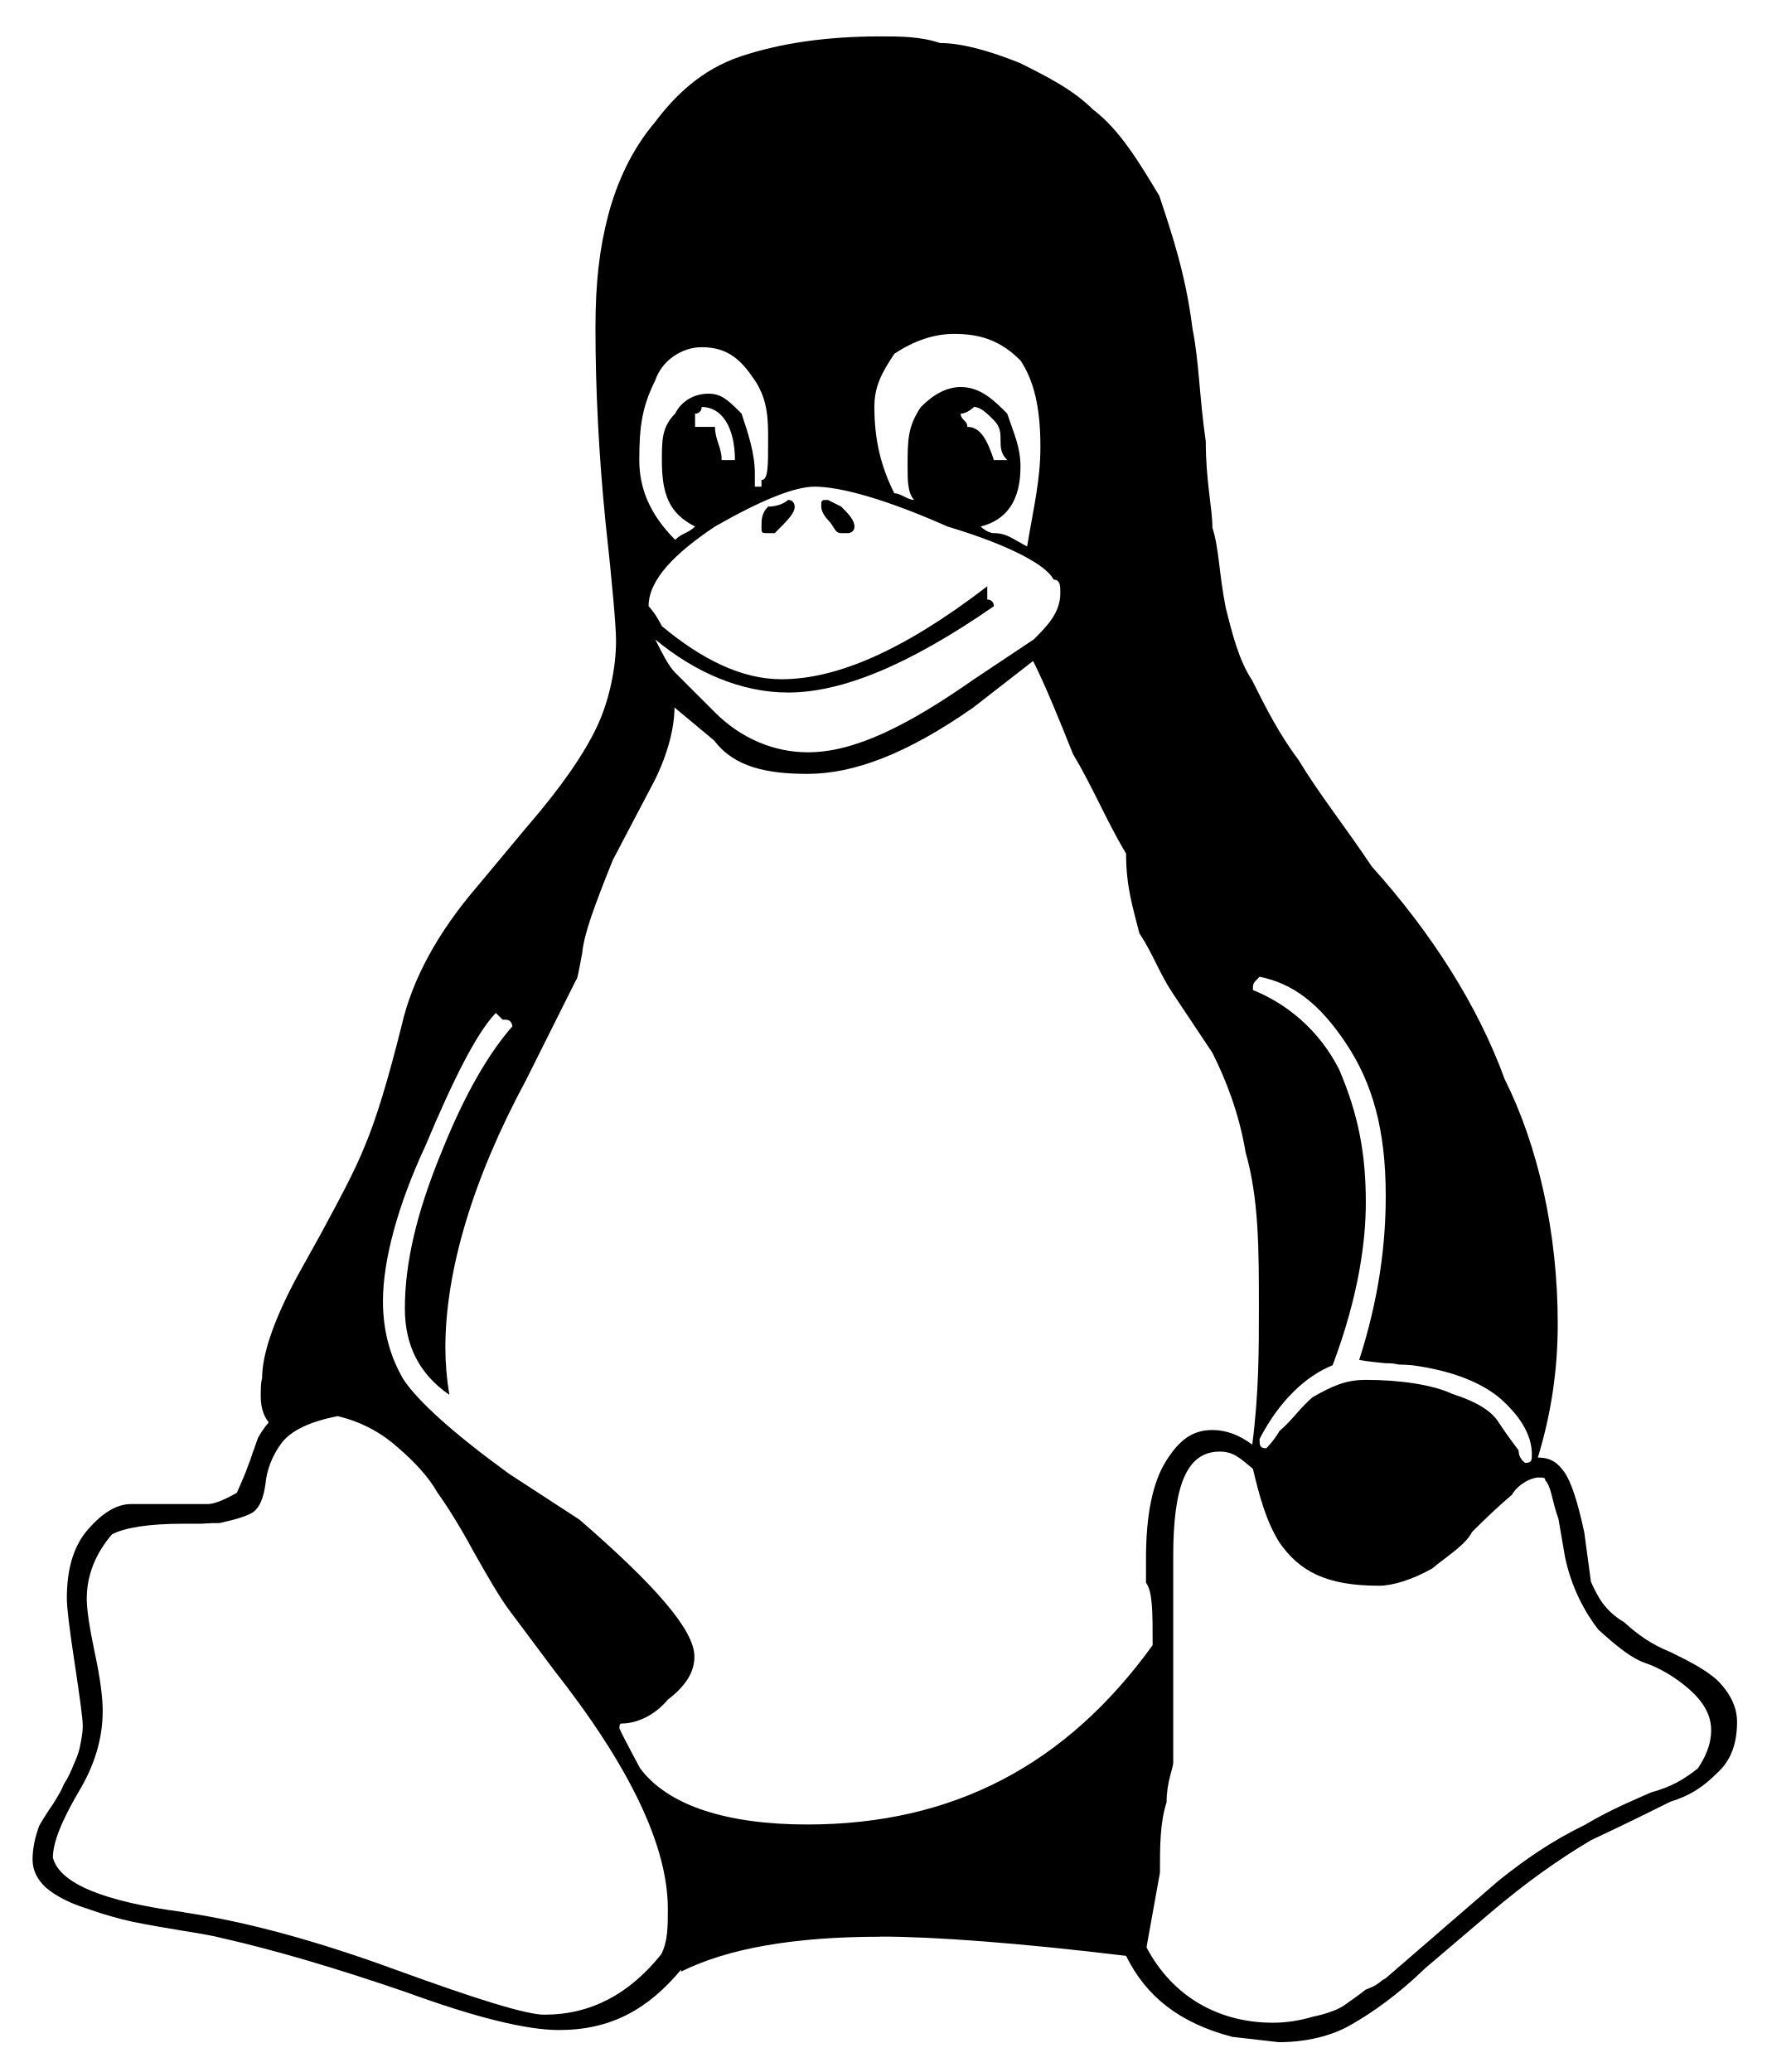
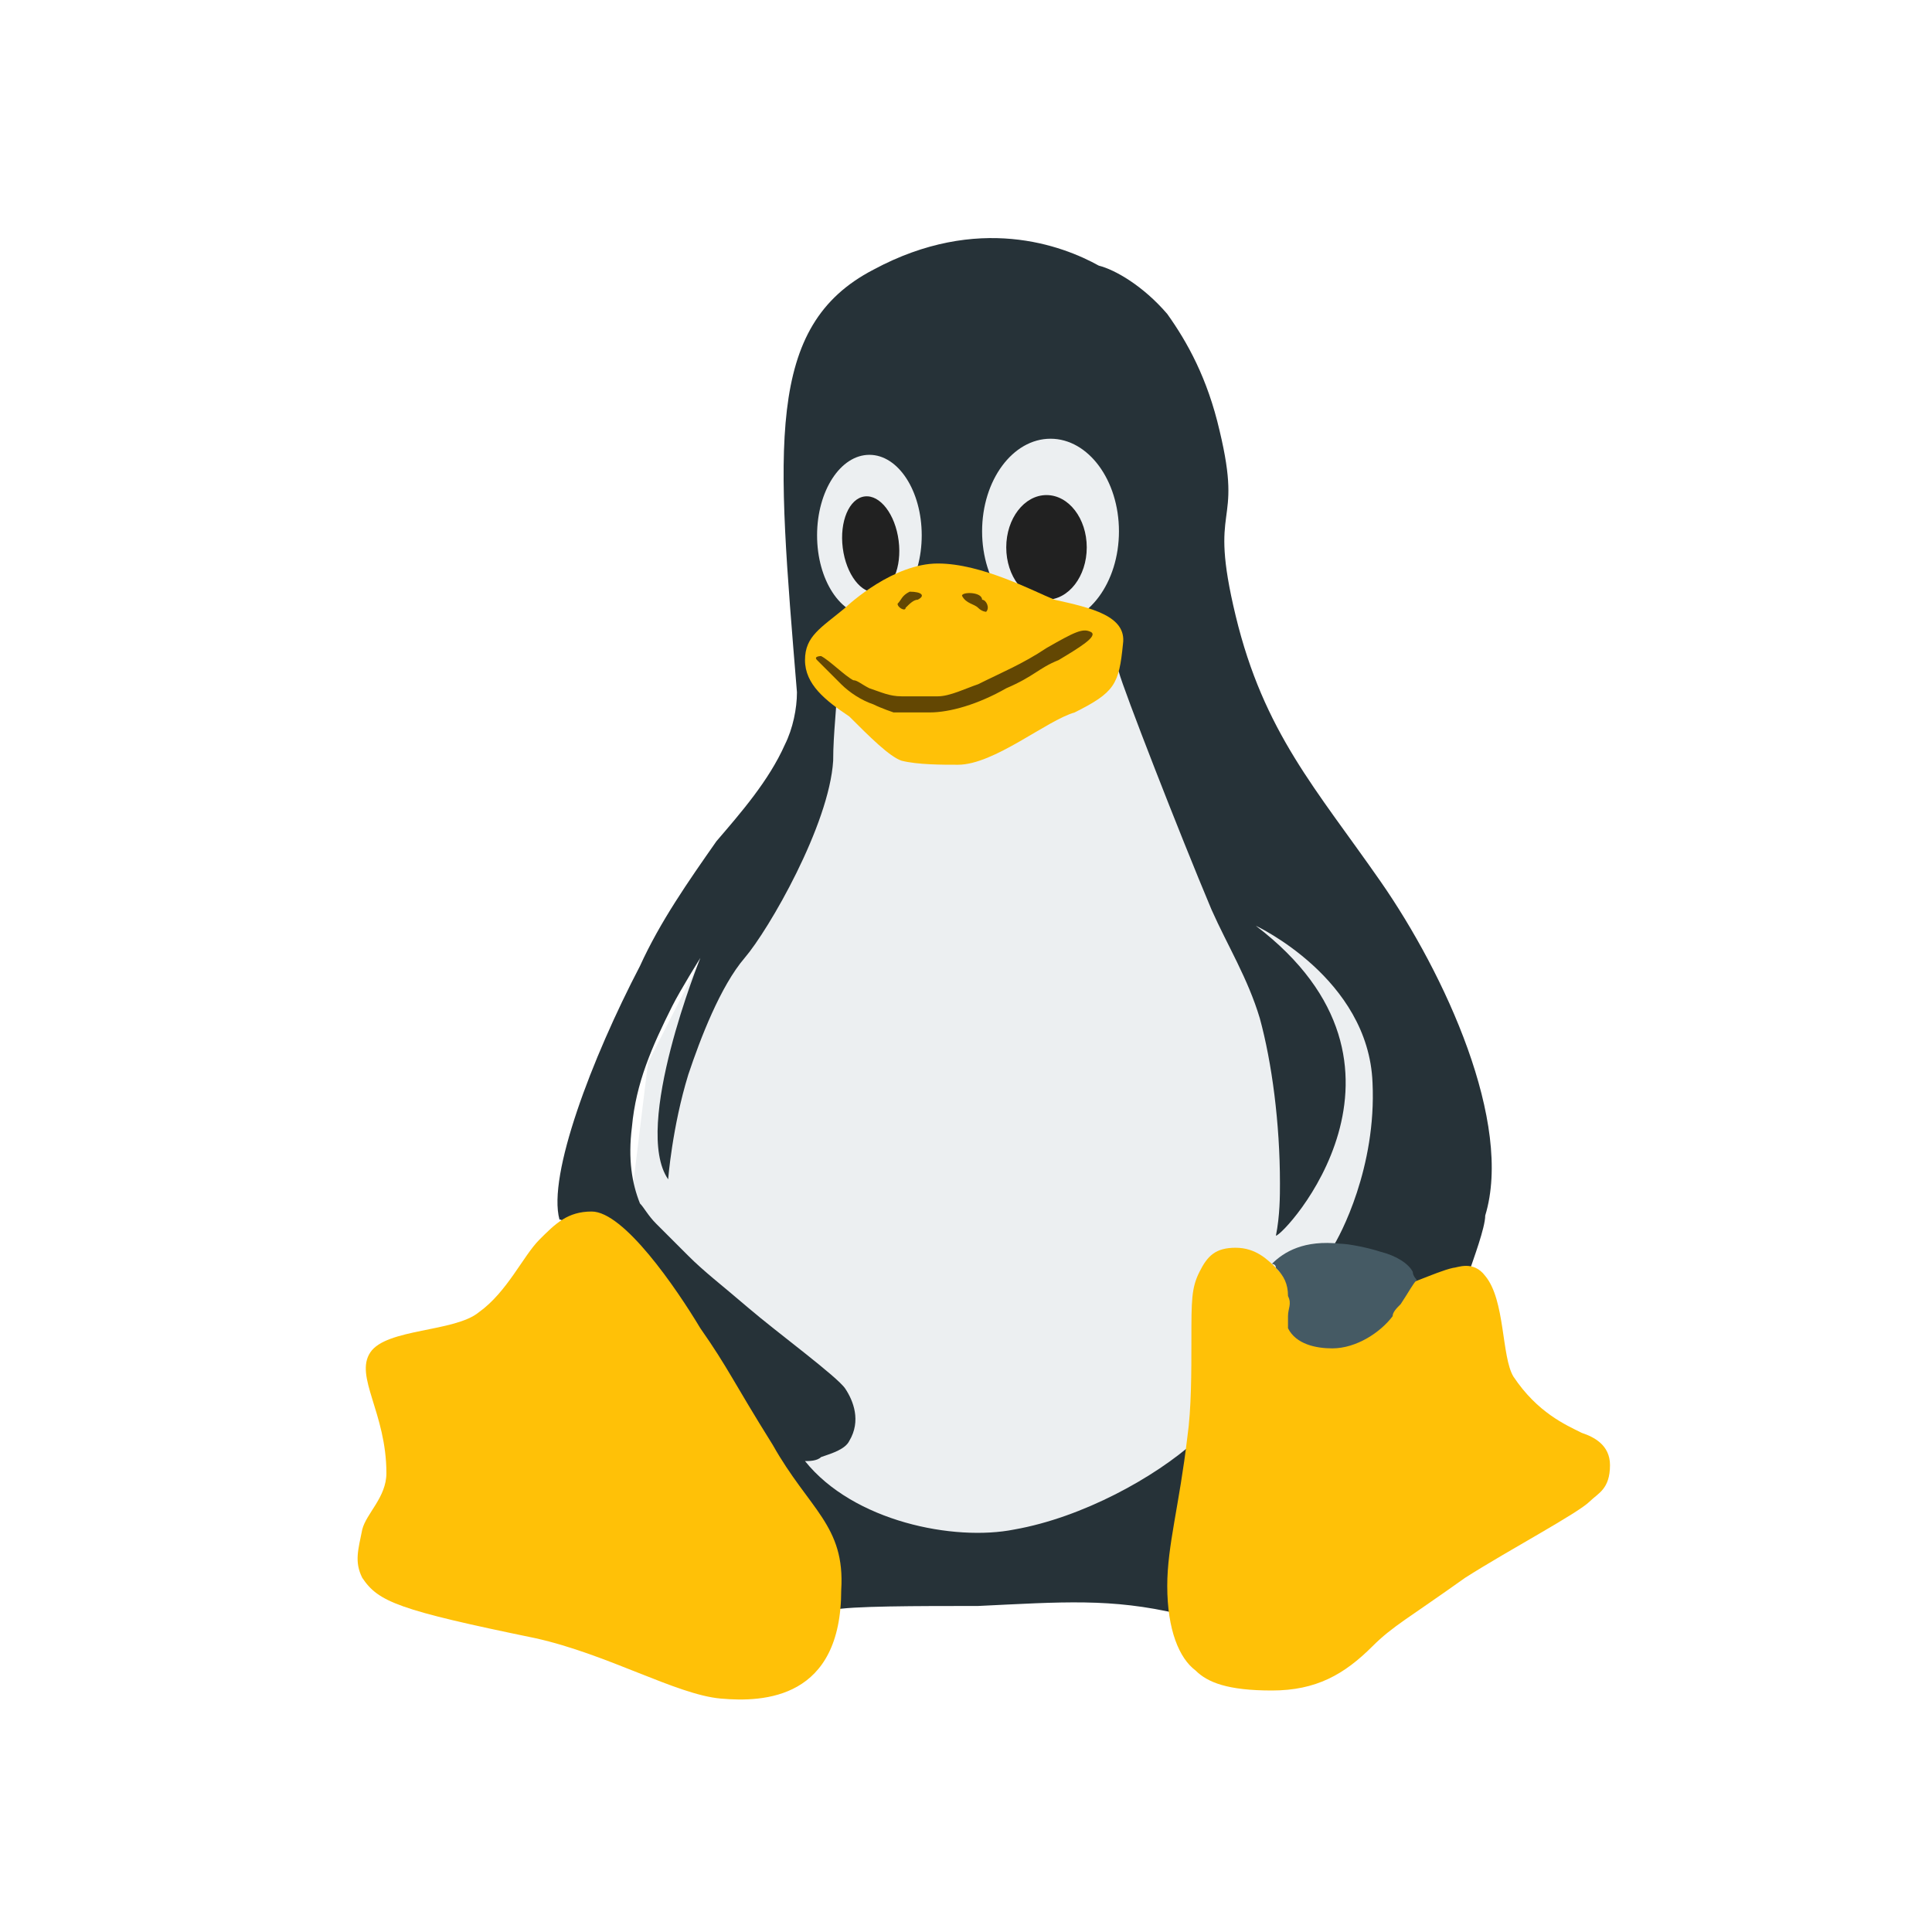
- <svg xmlns="http://www.w3.org/2000/svg" version="1.0" viewBox="0 0 266 312">
-   <path d="M128.664 79.28c0 1-1 1-1 1h-1c-1 0-1-1-2-2 0 0-1-1-1-2s0-1 1-1l2 1c1 1 2 2 2 3m-18-10c0-5-2-8-5-8 0 0 0 1-1 1v2h3c0 2 1 3 1 5h2m35-5c2 0 3 2 4 5h2c-1-1-1-2-1-3s0-2-1-3-2-2-3-2c0 0-1 1-2 1 0 1 1 1 1 2m-30 16c-1 0-1 0-1-1s0-2 1-3c2 0 3-1 3-1 1 0 1 1 1 1 0 1-1 2-3 4h-1m-11-1c-4-2-5-5-5-10 0-3 0-5 2-7 1-2 3-3 5-3s3 1 5 3c1 3 2 6 2 9v2h1v-1c1 0 1-2 1-6 0-3 0-6-2-9s-4-5-8-5c-3 0-6 2-7 5-2 4-2.4 7-2.4 12 0 4 1.4 8 5.4 12 1-1 2-1 3-2m125 141c1 0 1-.4 1-1.3 0-2.2-1-4.8-4-7.7-3-3-8-4.9-14-5.7-1-.1-2-.1-2-.1-1-.2-1-.2-2-.2-1-.1-3-.3-4-.5 3-9.3 4-17.5 4-24.7 0-10-2-17-6-23s-8-9-13-10c-1 1-1 1-1 2 5 2 10 6 13 12 3 7 4 13 4 20 0 5.6-1 13.9-5 24.5-4 1.6-8 5.3-11 11.1 0 .9 0 1.4 1 1.4 0 0 1-.9 2-2.6 2-1.7 3-3.4 5-5.1 3-1.7 5-2.6 8-2.6 5 0 10 .7 13 2.1 4 1.3 6 2.7 7 4.3 1 1.5 2 2.9 3 4.2 0 1.3 1 1.9 1 1.9m-92-145c-1-1-1-3-1-5 0-4 0-6 2-9 2-2 4-3 6-3 3 0 5 2 7 4 1 3 2 5 2 8 0 5-2 8-6 9 0 0 1 1 2 1 2 0 3 1 5 2 1-6 2-10 2-15 0-6-1-10-3-13-3-3-6-4-10-4-3 0-6 1-9 3-2 3-3 5-3 8 0 5 1 9 3 13 1 0 2 1 3 1m12 16c-13 9-23 13-31 13-7 0-14-3-20-8 1 2 2 4 3 5l6 6c4 4 9 6 14 6 7 0 15-4 25-11l9-6c2-2 4-4 4-7 0-1 0-2-1-2-1-2-6-5-16-8-9-4-16-6-20-6-3 0-8 2-15 6-6 4-10 8-10 12 0 0 1 1 2 3 6 5 12 8 18 8 8 0 18-4 31-14v2c1 0 1 1 1 1m23 202c4 7.52 11 11.3 19 11.3 2 0 4-.3 6-.9 2-.4 4-1.1 5-1.9 1-.7 2-1.4 3-2.2 2-.7 2-1.2 3-1.7l17-14.7c4-3.19 8-5.98 13-8.4 4-2.4 8-4 10-4.9 3-.8 5-2 7-3.6 1-1.5 2-3.4 2-5.8 0-2.9-2-5.1-4-6.7s-4-2.7-6-3.4-4-2.3-7-5c-2-2.6-4-6.2-5-10.9l-1-5.8c-1-2.7-1-4.7-2-5.8 0-.3 0-.4-1-.4s-3 .9-4 2.6c-2 1.7-4 3.6-6 5.6-1 2-4 3.8-6 5.5-3 1.7-6 2.6-8 2.6-8 0-12-2.2-15-6.5-2-3.2-3-6.9-4-11.1-2-1.7-3-2.6-5-2.6-5 0-7 5.2-7 15.7V265.38c0 .9-1 2.9-1 6-1 3.1-1 6.62-1 10.6l-2 11.1v.17m-145-5.29c9.3 1.36 20 4.27 32.1 8.71 12.1 4.4 19.5 6.7 22.2 6.7 7 0 12.8-3.1 17.6-9.09 1-1.94 1-4.22 1-6.84 0-9.45-5.7-21.4-17.1-35.9l-6.8-9.1c-1.4-1.9-3.1-4.8-5.3-8.7-2.1-3.9-4-6.9-5.5-9-1.3-2.3-3.4-4.6-6.1-6.9-2.6-2.3-5.6-3.8-8.9-4.6-4.2.8-7.1 2.2-8.5 4.1s-2.2 4-2.4 6.2c-.3 2.1-.9 3.5-1.9 4.2-1 .6-2.7 1.1-5 1.6-.5 0-1.4 0-2.7.1h-2.7c-5.3 0-8.9.6-10.8 1.6-2.5 2.9-3.8 6.2-3.8 9.7 0 1.6.4 4.3 1.2 8.1.8 3.7 1.2 6.7 1.2 8.8 0 4.1-1.2 8.2-3.7 12.3-2.5 4.3-3.8 7.5-3.8 9.78 1 3.88 7.6 6.61 19.7 8.21m33.3-90.9c0-6.9 1.8-14.5 5.5-23.5 3.6-9 7.2-15 10.7-19-.2-1-.7-1-1.5-1l-1-1c-2.9 3-6.4 10-10.6 20-4.2 9-6.4 17.3-6.4 23.4 0 4.5 1.1 8.4 3.1 11.8 2.2 3.3 7.5 8.1 15.9 14.2l10.6 6.9c11.3 9.8 17.3 16.6 17.3 20.6 0 2.1-1 4.2-4 6.5-2 2.4-4.7 3.6-7 3.6-.2 0-.3.2-.3.7 0 .1 1 2.1 3.1 6 4.2 5.7 13.2 8.5 25.2 8.5 22 0 39-9 52-27 0-5 0-8.1-1-9.4v-3.7c0-6.5 1-11.4 3-14.6s4-4.7 7-4.7c2 0 4 .7 6 2.2 1-7.7 1-14.4 1-20.4 0-9.1 0-16.6-2-23.6-1-6-3-11-5-15l-6-9c-2-3-3-6-5-9-1-4-2-7-2-12-3-5-5-10-8-15-2-5-4-10-6-14l-9 7c-10 7-18 10-25 10-6 0-11-1-14-5l-6-5c0 3-1 7-3 11l-6.3 12c-2.8 7-4.3 11-4.6 14-.4 2-.7 4-.9 4l-7.5 15c-8.1 15-12.2 28.9-12.2 40.4 0 2.3.2 4.7.6 7.1-4.5-3.1-6.7-7.4-6.7-13m71.6 94.6c-13 0-23 1.76-30 5.25v-.3c-5 6-10.6 9.1-18.4 9.1-4.9 0-12.6-1.9-23-5.7-10.5-3.6-19.8-6.36-27.9-8.18-.8-.23-2.6-.57-5.5-1.03-2.8-.45-5.4-.91-7.7-1.37-2.1-.45-4.5-1.13-7.1-2.05-2.5-.79-4.5-1.82-6-3.07-1.38-1.26-2.06-2.68-2.06-4.27 0-1.6.34-3.31 1.02-5.13.64-1.1 1.34-2.2 2.04-3.2.7-1.1 1.3-2.1 1.7-3.1.6-.9 1-1.8 1.4-2.8.4-.9.8-1.8 1-2.9.2-1 .4-2 .4-3s-.4-4-1.2-9.3c-.8-5.2-1.2-8.5-1.2-9.9 0-4.4 1-7.9 3.2-10.4s4.3-3.8 6.5-3.8h11.5c.9 0 2.3-.5 4.4-1.7.7-1.6 1.3-2.9 1.7-4.1.5-1.2.7-2.1.9-2.5.2-.6.4-1.2.6-1.7.4-.7.9-1.5 1.6-2.3-.8-1-1.2-2.3-1.2-3.9 0-1.1 0-2.1.2-2.7 0-3.6 1.7-8.7 5.3-15.4l3.5-6.3c2.9-5.4 5.1-9.4 6.7-13.4 1.7-4 3.5-10 5.5-18 1.6-7 5.4-14 11.4-21l7.5-9c5.2-6 8.6-11 10.5-15s2.9-9 2.9-13c0-2-.5-8-1.6-18-1-10-1.5-20-1.5-29 0-7 .6-12 1.9-17s3.6-10 7-14c3-4 7-8 13-10s13-3 21-3c3 0 6 0 9 1 3 0 7 1 12 3 4 2 8 4 11 7 4 3 7 8 10 13 2 6 4 12 5 20 1 5 1 10 2 17 0 6 1 10 1 13 1 3 1 7 2 12 1 4 2 8 4 11 2 4 4 8 7 12 3 5 7 10 11 16 9 10 16 21 20 32 5 10 8 23 8 36.9 0 6.9-1 13.6-3 20.1 2 0 3 .8 4 2.2s2 4.4 3 9.1l1 7.4c1 2.2 2 4.3 5 6.1 2 1.8 4 3.3 7 4.5 2 1 5 2.4 7 4.2 2 2 3 4.1 3 6.3 0 3.4-1 5.9-3 7.7-2 2-4 3.4-7 4.3-2 1-6 3-12 5.82-5 2.96-10 6.55-15 10.8l-10 8.51c-4 3.9-8 6.7-11 8.4-3 1.8-7 2.7-11 2.7l-7-.8c-8-2.1-13-6.1-16-12.2-16-1.94-29-2.9-37-2.9" />
+ <svg xmlns="http://www.w3.org/2000/svg" viewBox="0 2 48 48" xml:space="preserve">
+   <path fill="#ECEFF1" d="m20.1 18.2.1 2.3-1.6 3-2.5 4.9-.5 4.1 1.8 5.8 4.1 2.3h6.2l5.8-4.4 2.6-6.9-6-7.3-1.7-4.1z" />
+   <path fill="#263238" d="M34.3 23.9c-1.6-2.3-2.9-3.7-3.6-6.6-.7-2.9.2-2.1-.4-4.6-.3-1.3-.8-2.2-1.3-2.9-.6-.7-1.3-1.1-1.7-1.2-.9-.5-3-1.3-5.6.1-2.7 1.4-2.4 4.4-1.9 10.5 0 .4-.1.9-.3 1.3-.4.9-1.1 1.7-1.7 2.4-.7 1-1.4 2-1.9 3.1-1.2 2.3-2.3 5.2-2 6.3.5-.1 6.8 9.5 6.8 9.7.4-.1 2.1-.1 3.6-.1 2.1-.1 3.3-.2 5 .2 0-.3-.1-.6-.1-.9 0-.6.1-1.1.2-1.8.1-.5.2-1 .3-1.6-1 .9-2.8 1.9-4.5 2.2-1.5.3-4-.2-5.2-1.7.1 0 .3 0 .4-.1.3-.1.6-.2.7-.4.3-.5.1-1-.1-1.3-.2-.3-1.7-1.4-2.4-2-.7-.6-1.1-.9-1.5-1.3l-.8-.8c-.2-.2-.3-.4-.4-.5-.2-.5-.3-1.1-.2-1.9.1-1.1.5-2 1-3 .2-.4.7-1.2.7-1.2s-1.7 4.2-.8 5.5c0 0 .1-1.3.5-2.6.3-.9.8-2.2 1.4-2.9s2.1-3.3 2.2-4.9c0-.7.1-1.4.1-1.9-.4-.4 6.6-1.4 7-.3.1.4 1.5 4 2.3 5.9.4.9.9 1.7 1.2 2.7.3 1.1.5 2.6.5 4.1 0 .3 0 .8-.1 1.3.2 0 4.1-4.2-.5-7.7 0 0 2.8 1.3 2.9 3.9.1 2.1-.8 3.8-1 4.1.1 0 2.1.9 2.2.9.4 0 1.2-.3 1.2-.3.1-.3.4-1.1.4-1.4.7-2.3-1-6-2.6-8.3z" />
+   <g fill="#ECEFF1">
+     <ellipse cx="21.6" cy="15.3" rx="1.3" ry="2" />
+     <ellipse cx="26.1" cy="15.2" rx="1.7" ry="2.3" />
+   </g>
+   <g fill="#212121">
+     <ellipse transform="rotate(-97.204 21.677 15.542)" cx="21.7" cy="15.5" rx="1.2" ry=".7" />
+     <ellipse cx="26" cy="15.6" rx="1" ry="1.3" />
+   </g>
+   <g fill="#FFC107">
+     <path d="M39.3 37.6c-.4-.2-1.1-.5-1.7-1.4-.3-.5-.2-1.9-.7-2.5-.3-.4-.7-.2-.8-.2-.9.2-3 1.6-4.4 0-.2-.2-.5-.5-1-.5s-.7.2-.9.6-.2.7-.2 1.7c0 .8 0 1.7-.1 2.4-.2 1.7-.5 2.7-.5 3.7 0 1.1.3 1.8.7 2.1.3.3.8.5 1.9.5 1.1 0 1.8-.4 2.5-1.1.5-.5.9-.7 2.3-1.7 1.1-.7 2.8-1.6 3.1-1.9.2-.2.5-.3.5-.9 0-.5-.4-.7-.7-.8zM19.2 37.9c-1-1.6-1.1-1.9-1.8-2.9-.6-1-1.9-2.9-2.7-2.9-.6 0-.9.3-1.3.7-.4.4-.8 1.3-1.5 1.8-.6.5-2.3.4-2.7 1-.4.6.4 1.5.4 3 0 .6-.5 1-.6 1.4-.1.5-.2.8 0 1.2.4.6.9.8 4.3 1.5 1.8.4 3.5 1.4 4.6 1.5 1.1.1 3 0 3-2.7.1-1.6-.8-2-1.7-3.6zM21.1 19.8c-.6-.4-1.1-.8-1.1-1.4 0-.6.4-.8 1-1.3.1-.1 1.2-1.1 2.3-1.1s2.4.7 2.9.9c.9.2 1.8.4 1.7 1.1-.1 1-.2 1.2-1.2 1.7-.7.2-2 1.3-2.9 1.3-.4 0-1 0-1.4-.1-.3-.1-.8-.6-1.3-1.1z" />
+   </g>
+   <g fill="#634703">
+     <path d="M20.9 19c.2.2.5.4.8.5.2.1.5.2.5.2h.9c.5 0 1.2-.2 1.9-.6.7-.3.8-.5 1.3-.7.5-.3 1-.6.8-.7-.2-.1-.4 0-1.1.4-.6.4-1.1.6-1.7.9-.3.1-.7.3-1 .3h-.9c-.3 0-.5-.1-.8-.2-.2-.1-.3-.2-.4-.2-.2-.1-.6-.5-.8-.6 0 0-.2 0-.1.1l.6.6zM23.9 16.8c.1.2.3.2.4.3.1.1.2.1.2.1.1-.1 0-.3-.1-.3 0-.2-.5-.2-.5-.1zM22.3 17c0 .1.2.2.2.1.1-.1.2-.2.3-.2.2-.1.1-.2-.2-.2-.2.1-.2.2-.3.3z" />
+   </g>
+   <path fill="#455A64" d="M32 34.7v.3c.2.4.7.5 1.1.5.6 0 1.2-.4 1.5-.8 0-.1.1-.2.2-.3.2-.3.3-.5.4-.6 0 0-.1-.1-.1-.2-.1-.2-.4-.4-.8-.5-.3-.1-.8-.2-1-.2-.9-.1-1.4.2-1.7.5 0 0 .1 0 .1.1.2.2.3.4.3.7.1.2 0 .3 0 .5z" />
</svg>
